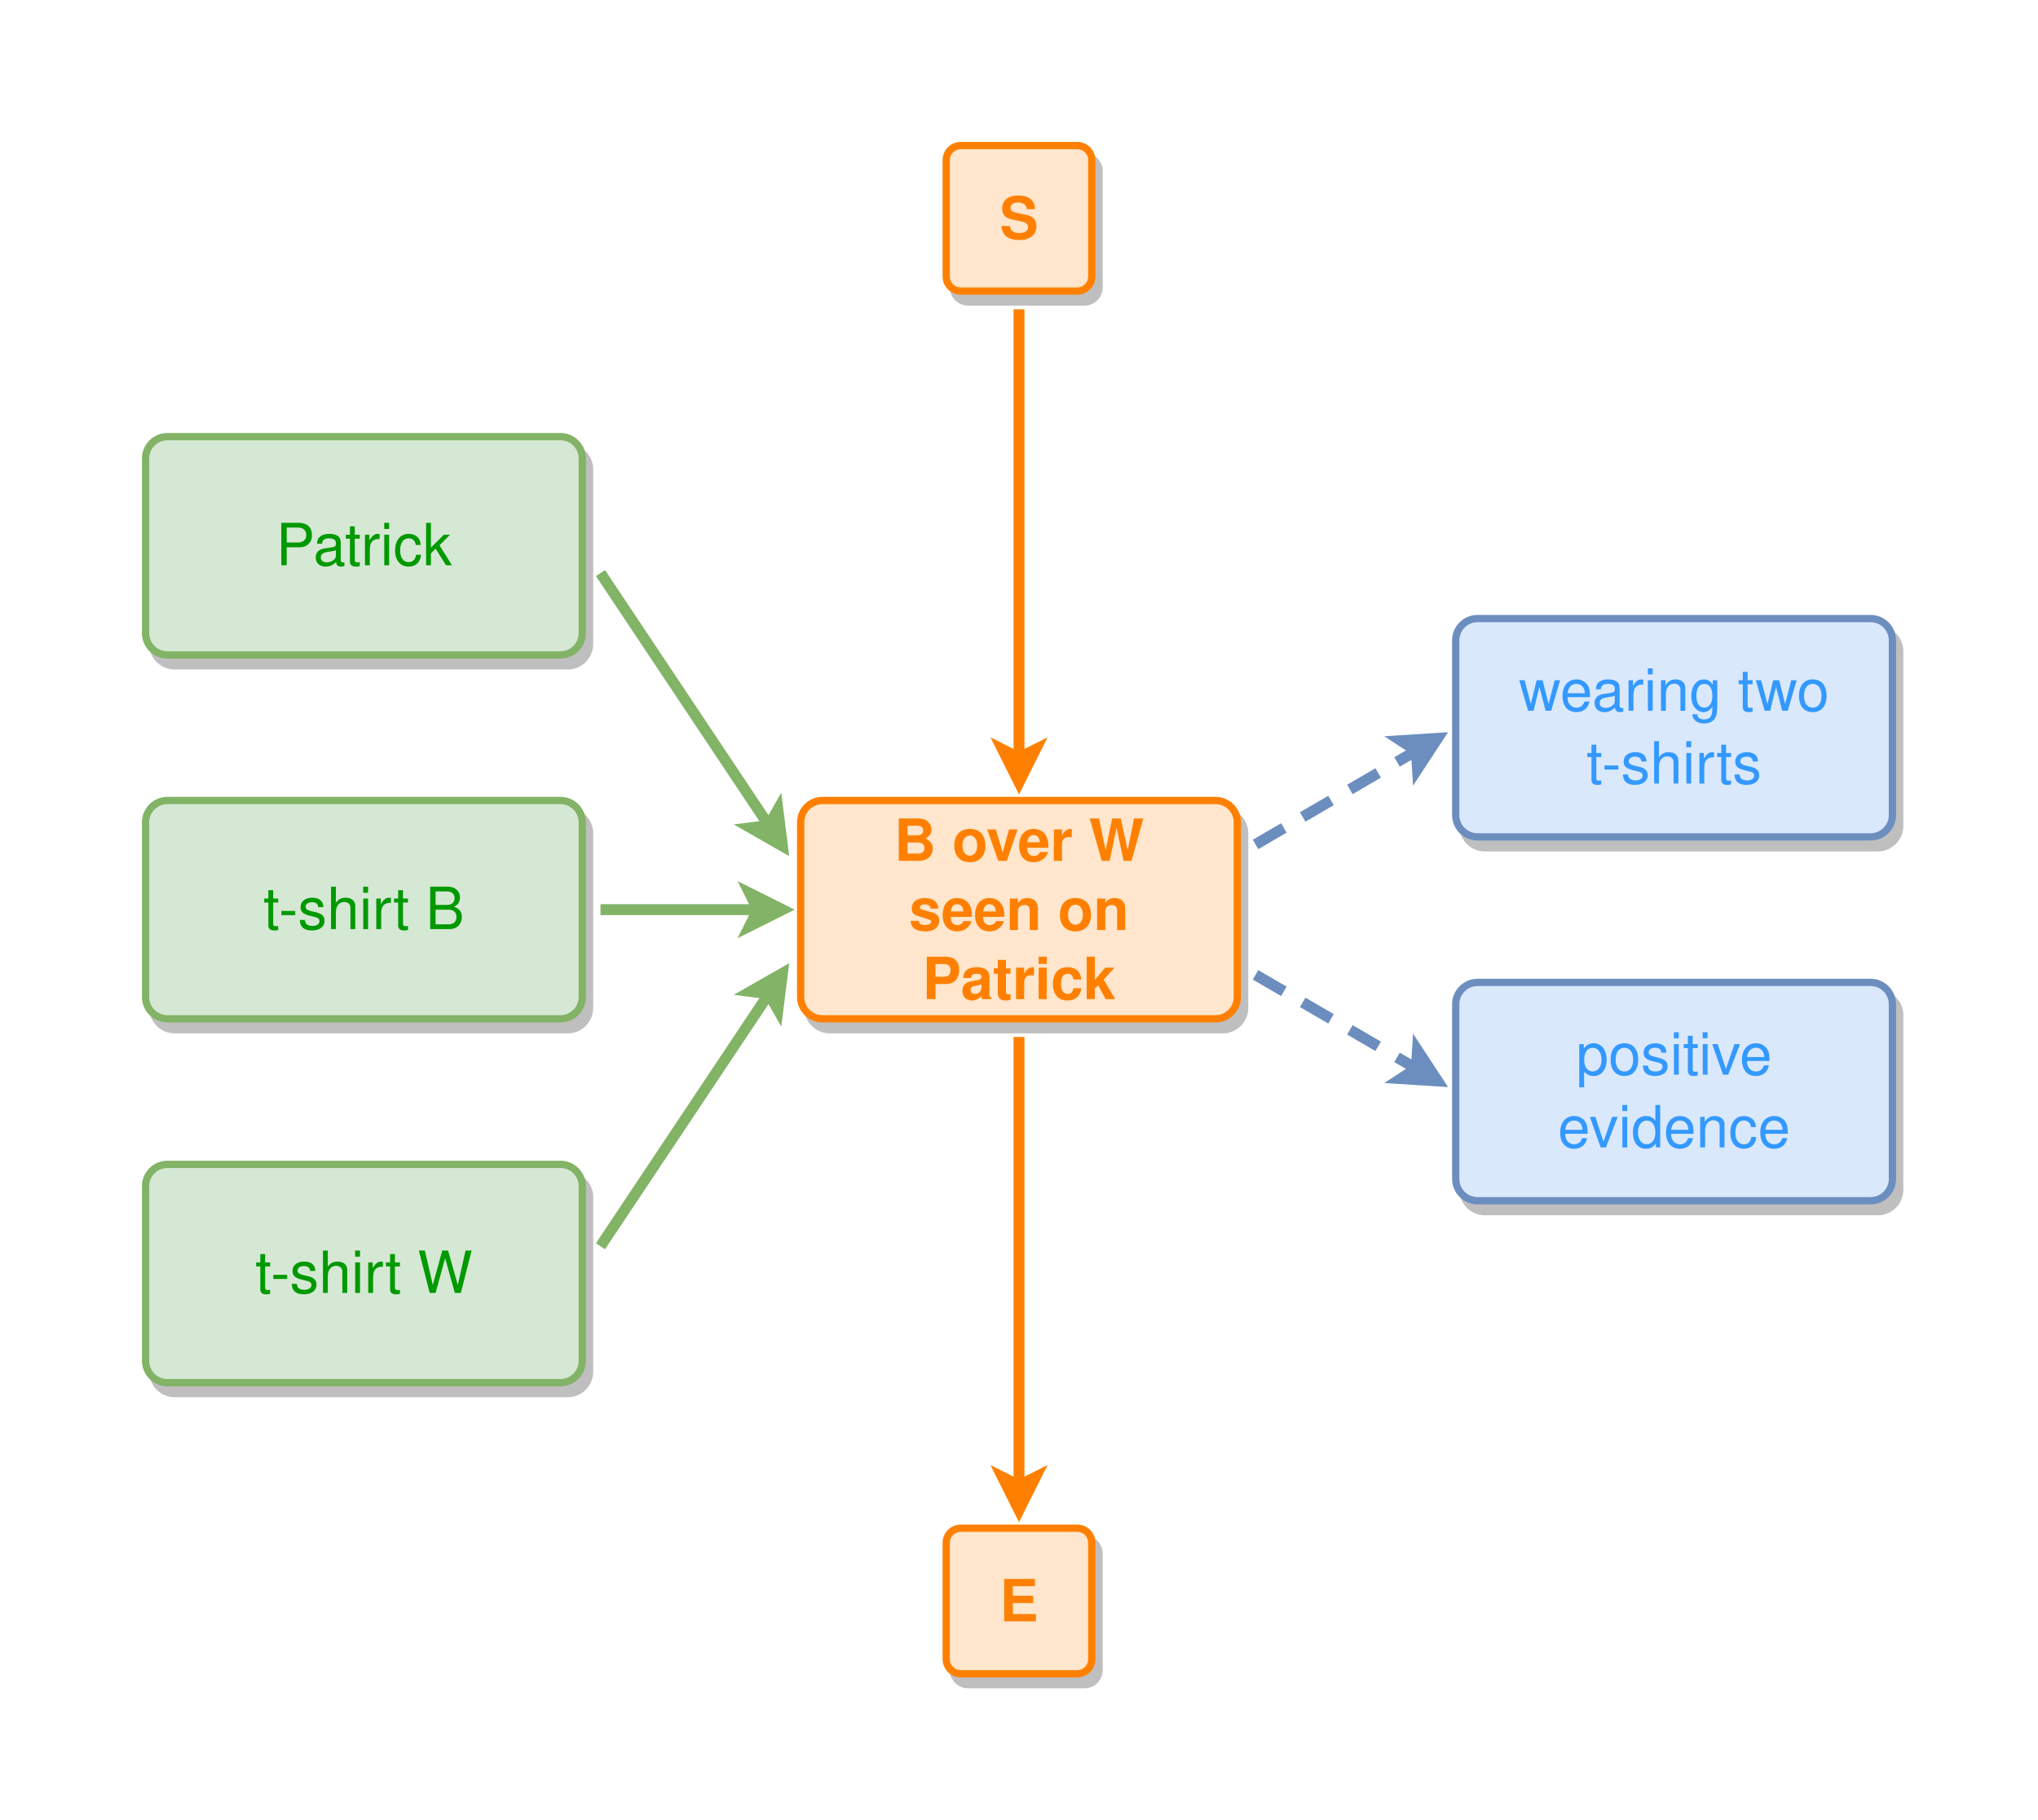
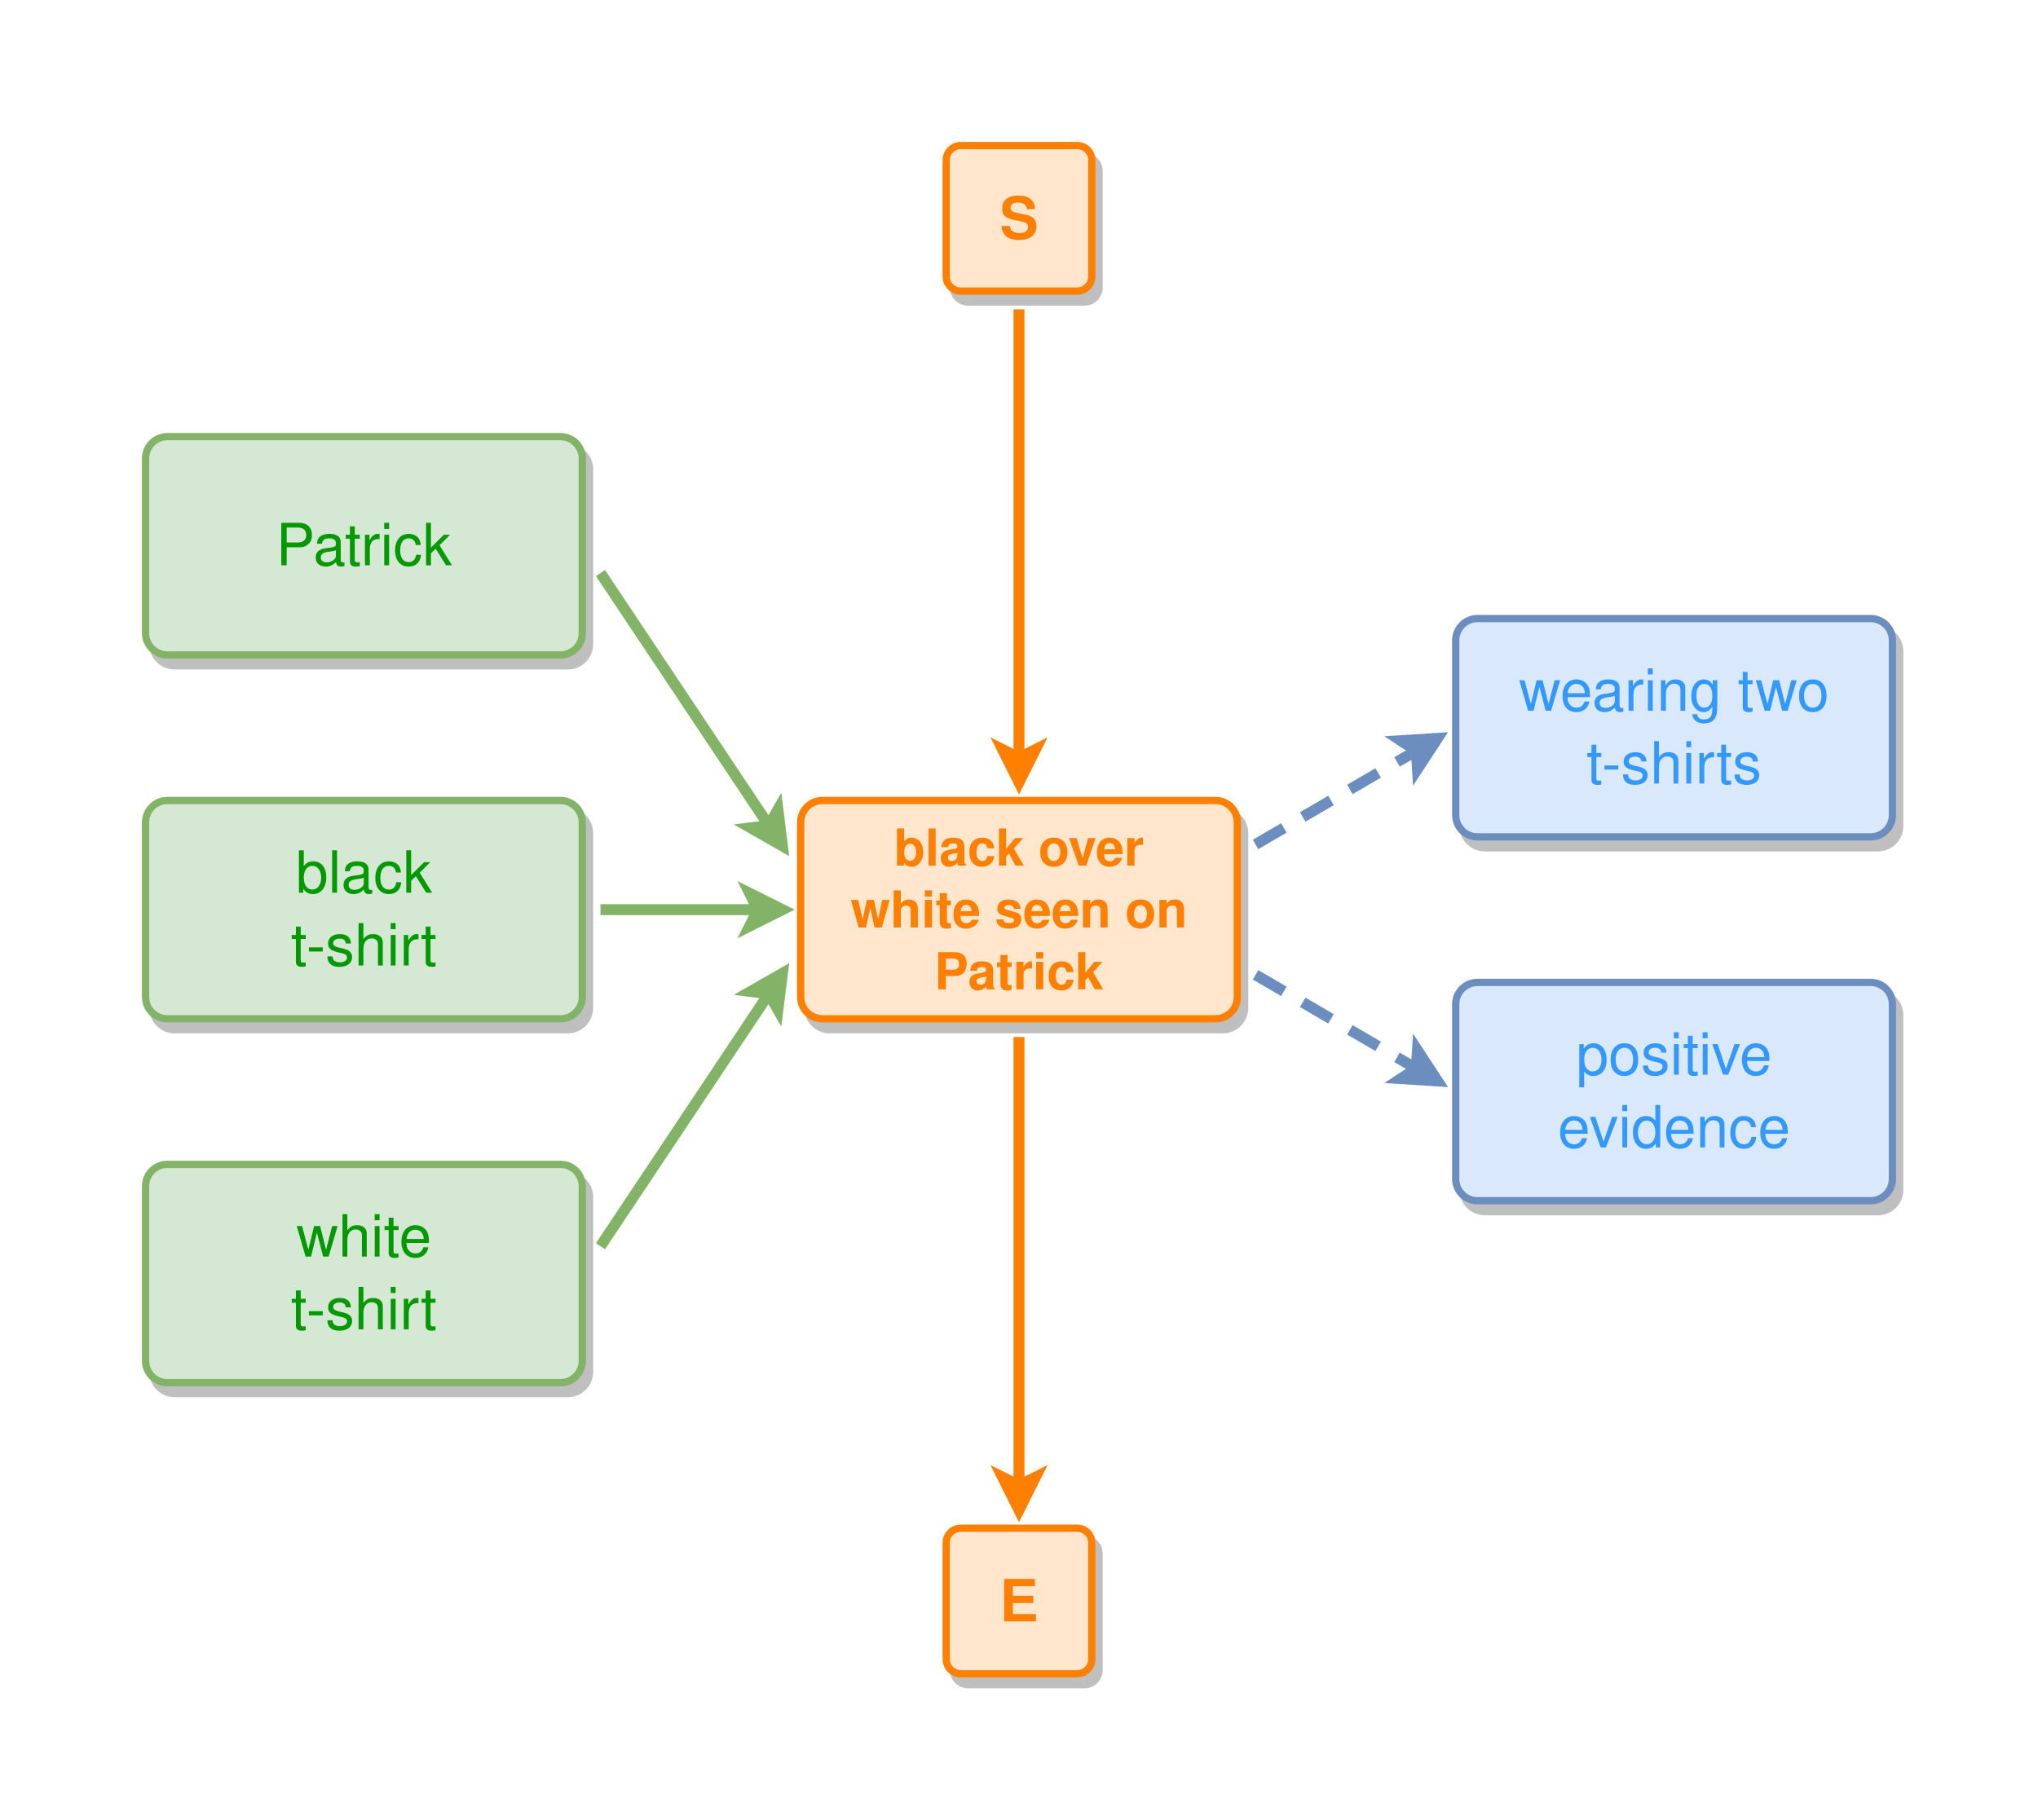
<svg xmlns="http://www.w3.org/2000/svg" width="560" height="500" viewBox="0 0 560 500">
  <defs>
  </defs>
  <g id="container-shells">
  </g>
  <g id="node-shadows">
    <rect x="220" y="220" width="120" height="60" rx="6" ry="6" fill="#000000" stroke="#000000" stroke-width="2" opacity="0.25" transform="translate(2,3)" />
    <rect x="40" y="120" width="120" height="60" rx="6" ry="6" fill="#000000" stroke="#000000" stroke-width="2" opacity="0.25" transform="translate(2,3)" />
    <rect x="40" y="220" width="120" height="60" rx="6" ry="6" fill="#000000" stroke="#000000" stroke-width="2" opacity="0.25" transform="translate(2,3)" />
    <rect x="40" y="320" width="120" height="60" rx="6" ry="6" fill="#000000" stroke="#000000" stroke-width="2" opacity="0.25" transform="translate(2,3)" />
    <rect x="400" y="170" width="120" height="60" rx="6" ry="6" fill="#000000" stroke="#000000" stroke-width="2" opacity="0.25" transform="translate(2,3)" />
    <rect x="400" y="270" width="120" height="60" rx="6" ry="6" fill="#000000" stroke="#000000" stroke-width="2" opacity="0.25" transform="translate(2,3)" />
    <rect x="260" y="40" width="40" height="40" rx="4" ry="4" fill="#000000" stroke="#000000" stroke-width="2" opacity="0.25" transform="translate(2,3)" />
    <rect x="260" y="420" width="40" height="40" rx="4" ry="4" fill="#000000" stroke="#000000" stroke-width="2" opacity="0.25" transform="translate(2,3)" />
  </g>
  <g id="edges">
    <g class="edge" data-edge-idx="0" data-edge-base="partof" data-edge-from="2" data-edge-to="1">
      <line x1="165.00" y1="157.50" x2="211.26" y2="226.88" stroke="#82b366" stroke-width="3" />
      <path d="M 215.00 232.50 L 206.26 227.51 L 211.26 226.88 L 213.75 222.52 Z" fill="#82b366" stroke="#82b366" stroke-width="3" stroke-miterlimit="10" />
    </g>
    <g class="edge" data-edge-idx="1" data-edge-base="partof" data-edge-from="3" data-edge-to="1">
      <line x1="165.00" y1="250.00" x2="208.25" y2="250.00" stroke="#82b366" stroke-width="3" />
      <path d="M 215.00 250.00 L 206.00 254.50 L 208.25 250.00 L 206.00 245.50 Z" fill="#82b366" stroke="#82b366" stroke-width="3" stroke-miterlimit="10" />
    </g>
    <g class="edge" data-edge-idx="2" data-edge-base="partof" data-edge-from="4" data-edge-to="1">
      <line x1="165.00" y1="342.50" x2="211.26" y2="273.12" stroke="#82b366" stroke-width="3" />
      <path d="M 215.00 267.50 L 213.75 277.48 L 211.26 273.12 L 206.26 272.49 Z" fill="#82b366" stroke="#82b366" stroke-width="3" stroke-miterlimit="10" />
    </g>
    <g class="edge" data-edge-idx="3" data-edge-base="expresses" data-edge-from="1" data-edge-to="5">
      <line x1="345.00" y1="232.08" x2="389.17" y2="206.32" stroke="#6c8ebf" stroke-width="3" stroke-dasharray="9 6" />
      <path d="M 395.00 202.92 L 389.49 211.34 L 389.17 206.32 L 384.96 203.56 Z" fill="#6c8ebf" stroke="#6c8ebf" stroke-width="3" stroke-miterlimit="10" />
    </g>
    <g class="edge" data-edge-idx="4" data-edge-base="expresses" data-edge-from="1" data-edge-to="6">
      <line x1="345.00" y1="267.92" x2="389.17" y2="293.68" stroke="#6c8ebf" stroke-width="3" stroke-dasharray="9 6" />
      <path d="M 395.00 297.08 L 384.96 296.44 L 389.17 293.68 L 389.49 288.66 Z" fill="#6c8ebf" stroke="#6c8ebf" stroke-width="3" stroke-miterlimit="10" />
    </g>
    <g class="edge" data-edge-idx="5" data-edge-base="leadsto" data-edge-from="7" data-edge-to="1">
      <line x1="280.00" y1="85.00" x2="280.00" y2="208.25" stroke="#ff8000" stroke-width="3" />
      <path d="M 280.00 215.00 L 275.50 206.00 L 280.00 208.25 L 284.50 206.00 Z" fill="#ff8000" stroke="#ff8000" stroke-width="3" stroke-miterlimit="10" />
    </g>
    <g class="edge" data-edge-idx="6" data-edge-base="leadsto" data-edge-from="1" data-edge-to="8">
      <line x1="280.00" y1="285.00" x2="280.00" y2="408.25" stroke="#ff8000" stroke-width="3" />
      <path d="M 280.00 415.00 L 275.50 406.00 L 280.00 408.25 L 284.50 406.00 Z" fill="#ff8000" stroke="#ff8000" stroke-width="3" stroke-miterlimit="10" />
    </g>
  </g>
  <g id="nodes">
    <rect x="220" y="220" width="120" height="60" rx="6" ry="6" fill="#ffe6cc" stroke="#ff8000" stroke-width="2" />
-     <text x="280" y="231" text-anchor="middle" dominant-baseline="middle" font-family="Helvetica,Inter,Segoe UI,Arial" font-size="16" font-weight="bold" fill="#ff8000">B over W</text>
-     <text x="280" y="250" text-anchor="middle" dominant-baseline="middle" font-family="Helvetica,Inter,Segoe UI,Arial" font-size="16" font-weight="bold" fill="#ff8000">seen on</text>
-     <text x="280" y="269" text-anchor="middle" dominant-baseline="middle" font-family="Helvetica,Inter,Segoe UI,Arial" font-size="16" font-weight="bold" fill="#ff8000">Patrick</text>
+     <text x="280" y="233" text-anchor="middle" dominant-baseline="middle" font-family="Helvetica,Inter,Segoe UI,Arial" font-size="14" font-weight="bold" fill="#ff8000">black over</text>
+     <text x="280" y="250" text-anchor="middle" dominant-baseline="middle" font-family="Helvetica,Inter,Segoe UI,Arial" font-size="14" font-weight="bold" fill="#ff8000">white seen on</text>
+     <text x="280" y="267" text-anchor="middle" dominant-baseline="middle" font-family="Helvetica,Inter,Segoe UI,Arial" font-size="14" font-weight="bold" fill="#ff8000">Patrick</text>
    <rect x="40" y="120" width="120" height="60" rx="6" ry="6" fill="#d5e8d4" stroke="#82b366" stroke-width="2" />
    <text x="100" y="150" text-anchor="middle" dominant-baseline="middle" font-family="Helvetica,Inter,Segoe UI,Arial" font-size="16" font-weight="normal" fill="#009900">Patrick</text>
    <rect x="40" y="220" width="120" height="60" rx="6" ry="6" fill="#d5e8d4" stroke="#82b366" stroke-width="2" />
-     <text x="100" y="250" text-anchor="middle" dominant-baseline="middle" font-family="Helvetica,Inter,Segoe UI,Arial" font-size="16" font-weight="normal" fill="#009900">t-shirt B</text>
+     <text x="100" y="240" text-anchor="middle" dominant-baseline="middle" font-family="Helvetica,Inter,Segoe UI,Arial" font-size="16" font-weight="normal" fill="#009900">black</text>
+     <text x="100" y="260" text-anchor="middle" dominant-baseline="middle" font-family="Helvetica,Inter,Segoe UI,Arial" font-size="16" font-weight="normal" fill="#009900">t-shirt</text>
    <rect x="40" y="320" width="120" height="60" rx="6" ry="6" fill="#d5e8d4" stroke="#82b366" stroke-width="2" />
-     <text x="100" y="350" text-anchor="middle" dominant-baseline="middle" font-family="Helvetica,Inter,Segoe UI,Arial" font-size="16" font-weight="normal" fill="#009900">t-shirt W</text>
+     <text x="100" y="340" text-anchor="middle" dominant-baseline="middle" font-family="Helvetica,Inter,Segoe UI,Arial" font-size="16" font-weight="normal" fill="#009900">white</text>
+     <text x="100" y="360" text-anchor="middle" dominant-baseline="middle" font-family="Helvetica,Inter,Segoe UI,Arial" font-size="16" font-weight="normal" fill="#009900">t-shirt</text>
    <rect x="400" y="170" width="120" height="60" rx="6" ry="6" fill="#dae8fc" stroke="#6c8ebf" stroke-width="2" />
    <text x="460" y="190" text-anchor="middle" dominant-baseline="middle" font-family="Helvetica,Inter,Segoe UI,Arial" font-size="16" font-weight="normal" fill="#3399ff">wearing two</text>
    <text x="460" y="210" text-anchor="middle" dominant-baseline="middle" font-family="Helvetica,Inter,Segoe UI,Arial" font-size="16" font-weight="normal" fill="#3399ff">t-shirts</text>
    <rect x="400" y="270" width="120" height="60" rx="6" ry="6" fill="#dae8fc" stroke="#6c8ebf" stroke-width="2" />
    <text x="460" y="290" text-anchor="middle" dominant-baseline="middle" font-family="Helvetica,Inter,Segoe UI,Arial" font-size="16" font-weight="normal" fill="#3399ff">positive</text>
    <text x="460" y="310" text-anchor="middle" dominant-baseline="middle" font-family="Helvetica,Inter,Segoe UI,Arial" font-size="16" font-weight="normal" fill="#3399ff">evidence</text>
    <rect x="260" y="40" width="40" height="40" rx="4" ry="4" fill="#ffe6cc" stroke="#ff8000" stroke-width="2" />
    <text x="280" y="60" text-anchor="middle" dominant-baseline="middle" font-family="Helvetica,Inter,Segoe UI,Arial" font-size="16" font-weight="bold" fill="#ff8000">S</text>
    <rect x="260" y="420" width="40" height="40" rx="4" ry="4" fill="#ffe6cc" stroke="#ff8000" stroke-width="2" />
    <text x="280" y="440" text-anchor="middle" dominant-baseline="middle" font-family="Helvetica,Inter,Segoe UI,Arial" font-size="16" font-weight="bold" fill="#ff8000">E</text>
  </g>
</svg>
